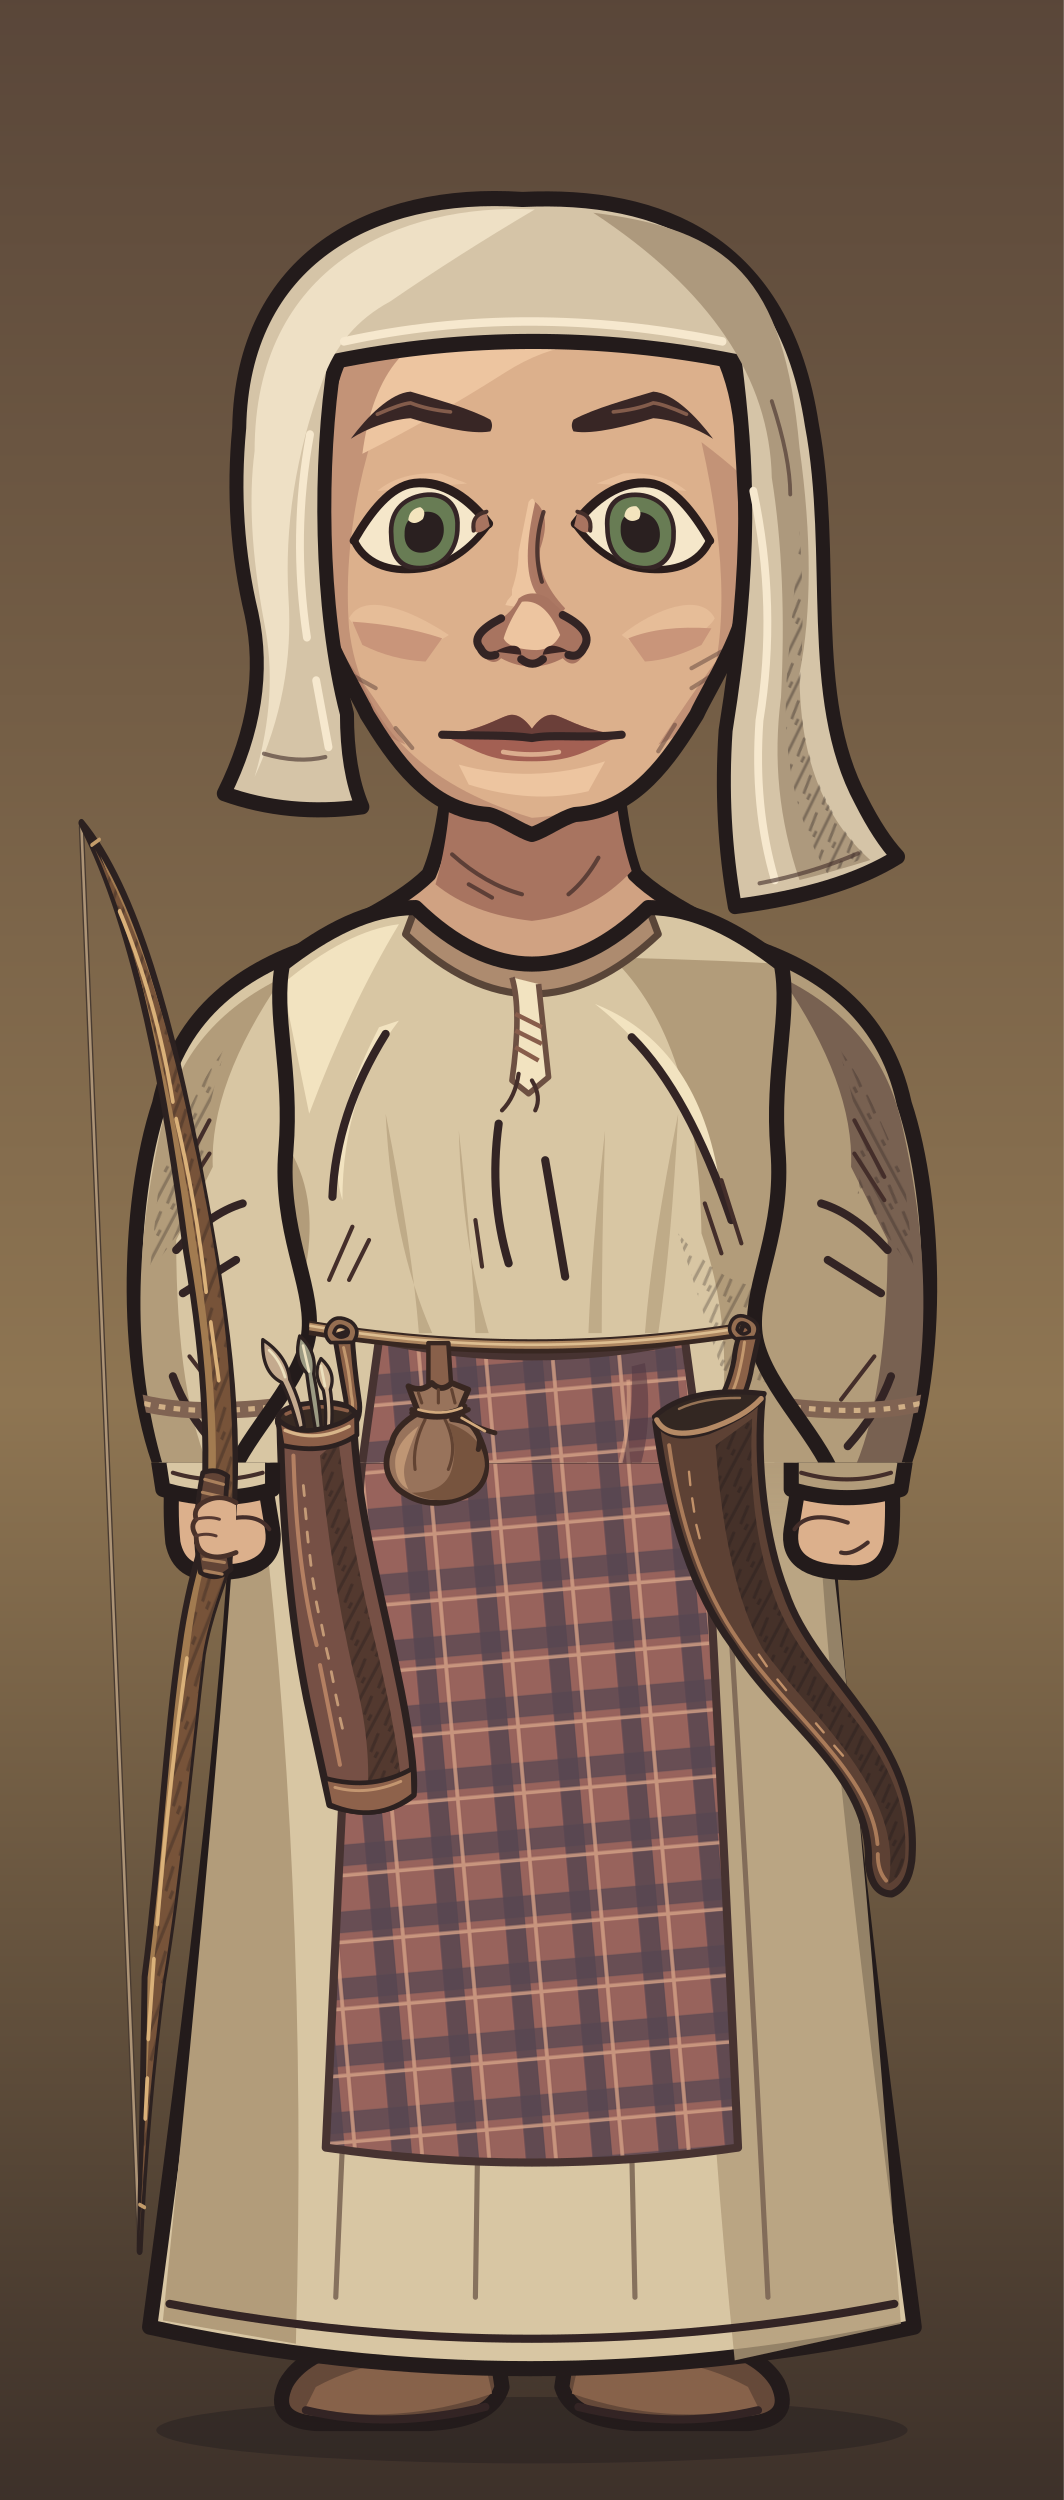
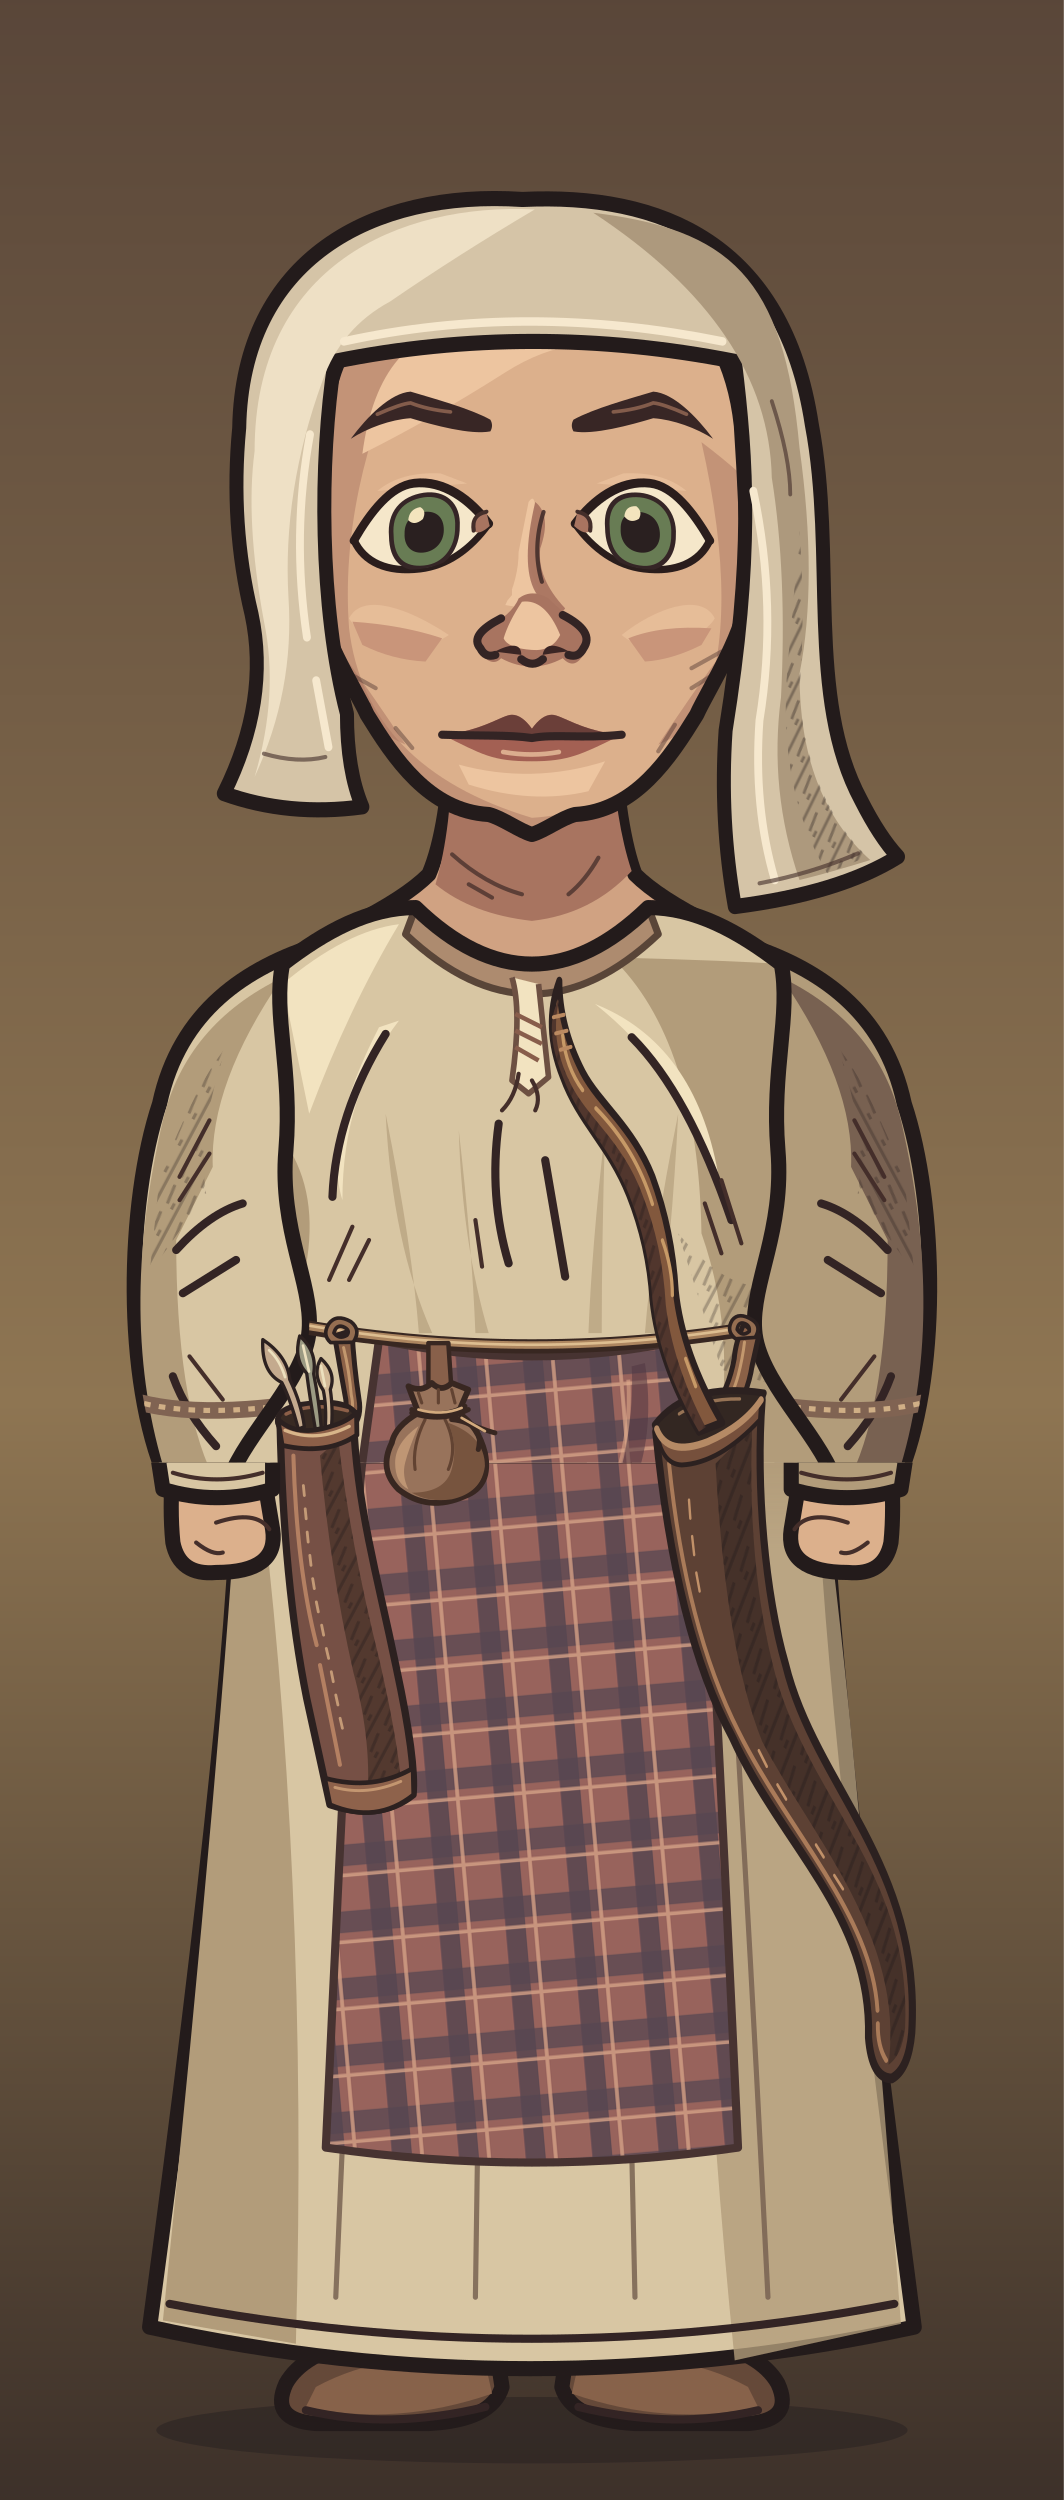
<svg xmlns="http://www.w3.org/2000/svg" xmlns:xlink="http://www.w3.org/1999/xlink" aria-labelledby="title" width="320" height="752" viewBox="0 0 320 752" role="img" data-belt="none">
  <defs>
    <style>
      .edge {stroke:#231b1b;stroke-width:4.55;stroke-linecap:round;stroke-linejoin:round}
      .seam {fill:none;stroke:#332424;stroke-width:2.45;stroke-linecap:round;stroke-linejoin:round}
      .etch {fill:none;stroke:#442e2a;stroke-width:1.25;stroke-linecap:round}
      .hair-line {fill:none;stroke:#967661;stroke-width:1.45;stroke-linecap:round}
      .white {fill:#f5e7ca;stroke:#2a1d1c;stroke-width:2.65;stroke-linejoin:round}
      .label {fill:#efdfc1;font:600 20px Georgia,serif}
      .muted {fill:#b8aa96;font:13px 'Segoe UI',sans-serif}
      .section {fill:#dcbb8e;font:600 14px 'Segoe UI',sans-serif}
    </style>
    <linearGradient id="umber" x2="0" y2="1" gradientUnits="objectBoundingBox">
      <stop stop-color="#594639" />
      <stop offset=".56" stop-color="#8e7552" />
      <stop offset="1" stop-color="#3c3029" />
    </linearGradient>
    <linearGradient id="ash" x2="0" y2="1" gradientUnits="objectBoundingBox">
      <stop stop-color="#3b423d" />
      <stop offset=".56" stop-color="#7a7d67" />
      <stop offset="1" stop-color="#242b28" />
    </linearGradient>
    <linearGradient id="rose" x2="0" y2="1" gradientUnits="objectBoundingBox">
      <stop stop-color="#51404a" />
      <stop offset=".56" stop-color="#8a6972" />
      <stop offset="1" stop-color="#372c33" />
    </linearGradient>
    <pattern id="paper-grain" width="63" height="57" patternUnits="userSpaceOnUse">
      <path d="M1 16l2-1m21-4 5-2m16 7 6-1M12 32l3-1m16 11 4-1m20-14 4 1M4 51l5-1m41 0 9-2" fill="none" stroke="#231a1b" stroke-width=".85" opacity=".19" />
      <path d="M4 5l9-1m29 2 2-1M1 40l4-1m12 9 1-1m21-23 4-1m9 12 5-2" fill="none" stroke="#f0dbb5" stroke-width=".85" opacity=".23" />
      <path d="M16 19h.6m13-3h.7m28 6h.7m-39 15h.6m23 4h.6m-12 11h.7m29-39h.7" fill="none" stroke="#21191a" stroke-width="1.2" opacity=".28" stroke-linecap="round" />
    </pattern>
    <pattern id="ink-lines" width="7" height="9" patternUnits="userSpaceOnUse" patternTransform="rotate(28)">
      <path d="M1 -2V10m2.8-8 .6 6m1.9-1v5" stroke="#271d1d" stroke-width=".95" fill="none" opacity=".65" />
    </pattern>
    <radialGradient id="vignette" cx=".5" cy=".39" r=".72">
      <stop offset=".47" stop-color="#20191c" stop-opacity="0" />
      <stop offset="1" stop-color="#20191c" stop-opacity=".48" />
    </radialGradient>
    <g id="firs" fill="currentColor">
      <path d="M10 439Q15 379 12 300L9 220 15 146 15 54 19 80 21 147 28 230 25 326 29 439Z" />
      <path d="M17 169Q27 174 45 174L57 169 49 179 27 187 17 185                M18 194Q29 196 52 192L63 183 56 194 26 205 16 207                M15 225Q46 230 67 218L77 206 71 223 42 238 18 241                M17 252Q48 255 78 245L91 230 84 249 52 266 20 269                M14 282Q40 281 71 278L88 261 84 281 57 291 19 298                M19 312Q43 316 69 310L88 299 84 310 58 322 22 325" />
      <path d="M6 312 0 315V284L11 285M0 266 13 270V250L0 249M0 220 15 221 15 206 0 202                M0 180 16 181V167L0 165M0 141 15 150V138L0 133M0 112 17 127V118L0 104" />
      <path d="M64 440Q55 380 58 324L59 258 63 217 68 222 65 266 68 328 76 440Z                M63 291Q78 294 89 282L100 267 96 283 81 301 62 307                M63 323Q80 323 106 304L98 321 68 339                M63 316Q44 306 37 293L41 307 64 329Z" />
    </g>
    <g id="brambles" fill="none" stroke="currentColor" stroke-linecap="round" stroke-linejoin="round">
      <path stroke-width="3.8" d="M9 440Q13 401 21 380T26 333m-8 57Q39 375 43 352m-28 46Q6 377 0 376M41 440Q41 402 63 385m-20 44q26-6 39-30" />
      <path stroke-width="2" d="M23 364l14-13m-12 4-7-15m20 29 17-4m-15-1 1-11m13 49 2-17m2 14 18-5m-34 32q-12-10-17-10" />
    </g>
    <g id="night-scratches" fill="none" stroke="currentColor" stroke-width="1.2" stroke-linecap="round">
      <path d="M16 113q32-11 54-8m-30 9 16-3m184-40q19-4 44 1m-11 7 19 4                M24 335q33-3 68-16m-44 16 26-4m164-9q31 5 60-3m-39 8 38-3                M27 391q22-6 52-5m168 14q28-8 57-8m-40 11 24-4                M55 178l18-6m177 36 17 3m-12-4 17-1" />
    </g>
    <g id="shirt-setting">
      <rect width="320" height="440" fill="url(#umber)" />
      <path d="M50 217q24 8 64 1l-15 7-56 6m176-90q39-13 70-5l-26 4 28 2-64 6" fill="#856c54" opacity=".5" />
      <use xlink:href="#firs" style="color:#342827" opacity=".52" transform="translate(-26 8)" />
      <use xlink:href="#firs" style="color:#413128" opacity=".58" transform="translate(340 101) scale(-1 .81)" />
      <use xlink:href="#night-scratches" style="color:#dfbb87" opacity=".28" />
      <use xlink:href="#brambles" style="color:#291f22" opacity=".71" />
      <rect width="320" height="440" fill="url(#vignette)" />
      <rect width="320" height="440" fill="url(#paper-grain)" />
    </g>
    <g id="armor-setting">
      <rect width="320" height="440" fill="url(#ash)" />
      <path d="M42 173q49-4 68 3l-43 6 25 3-49 4m151 35q47 10 104-6l-26 14-62 8Z" fill="#707764" opacity=".48" />
      <use xlink:href="#firs" style="color:#27312c" opacity=".64" transform="translate(-36 30)" />
      <use xlink:href="#firs" style="color:#303833" opacity=".75" transform="translate(324 45) scale(-.86 1.03)" />
      <use xlink:href="#brambles" style="color:#252a27" opacity=".62" transform="translate(319 10) scale(-1 1)" />
      <use xlink:href="#night-scratches" style="color:#d8d8a9" opacity=".28" transform="translate(-2 21)" />
      <rect width="320" height="440" fill="url(#vignette)" />
      <rect width="320" height="440" fill="url(#paper-grain)" />
    </g>
    <g id="woman-setting">
      <rect width="320" height="440" fill="url(#rose)" />
      <path d="M44 235q40-4 76-1l-20 6-36 2 19 3-44 5m183-50q35 3 60-3l-24 9-31 2" fill="#775d65" opacity=".6" />
      <use xlink:href="#firs" style="color:#3b2b34" opacity=".58" transform="translate(-20 84) scale(.86 .91)" />
      <use xlink:href="#firs" style="color:#3d2e39" opacity=".68" transform="translate(327 54) scale(-.85 .98)" />
      <path d="M300 440q-2-82-6-173l-9-103 7-35 12 42 9 98 7 171Z                M294 195q-10-18-25-24l-15-1 13-4 11 2 18 15                M285 162q-13-22-34-27l-7 4 7-11 17 4 20 17                M303 242q-18-23-36-27l-13 3 15-9 11 2 21 15" fill="#3a2b33" opacity=".64" />
      <use xlink:href="#brambles" style="color:#2d2229" opacity=".8" transform="translate(12 6)" />
      <use xlink:href="#night-scratches" style="color:#e1b8a8" opacity=".28" transform="translate(0 7)" />
      <rect width="320" height="440" fill="url(#vignette)" />
      <rect width="320" height="440" fill="url(#paper-grain)" />
    </g>
    <pattern id="mail-rings" width="14" height="13" patternUnits="userSpaceOnUse" patternTransform="rotate(-7)">
      <path d="M-1 2q3-3 6 0 1 3-2 5Q0 8-1 5M6 2q3-3 6 0 1 3-2 5Q7 8 6 5M3 8q3-3 6 0 1 3-2 5-3 1-4-2M10 8q3-3 6 0" fill="none" stroke="#2d2c28" stroke-width="1.6" stroke-linecap="round" />
      <path d="M-.5 4q1.5-2 3-1m5 1q1.4-2 3-1M4 10q1.5-2 3-1m4 1q1.4-2 3-1" fill="none" stroke="#9a9b87" stroke-width="1.12" opacity=".78" stroke-linecap="round" />
    </pattern>
    <pattern id="armor-plates" width="47" height="24" patternUnits="userSpaceOnUse" patternTransform="translate(4 4) rotate(2)">
      <path d="M1 0l21 .7 1 18-3 3-17-1-1-4Zm24 1 19-1 2 15-3 7-19-2Z" fill="#85867a" stroke="#352e2a" stroke-width="1.75" stroke-linejoin="round" />
      <path d="M2 2l18 .2-.2 4L5 7 4 17Zm24 0 16-1 1 4-14 2-3 10Z" fill="#a9a58d" />
      <path d="M19 4l4 14-3 3-16-1 13-4Zm22 2 4 10-2 5-17-1 13-4Z" fill="#62655f" />
      <path d="M7 7l1-.5m6 12 3-2m16-7 5-1m-7 5 4-2" fill="none" stroke="#d0c0a0" stroke-width=".9" opacity=".76" />
      <path d="M6 12q2-2 2.7 1-1 2.2-2.7.5Zm12 1q1.8-2 2.4.6-1 2.6-2.5.8Zm11 1q1-2.2 2.8-1-.2 2.9-2.8 2.1Zm12-2q2.2-1.4 2.3.8-1 2.3-2.3.5Z" fill="#3c342d" />
    </pattern>
    <clipPath id="portrait-frame">
      <rect width="320" height="440" />
    </clipPath>
    <clipPath id="wardrobe-torso-mask">
      <path d="M125 273 C111 273 98 280 85 290 C82 305 88 322 86 346 C84 370 94 386 93 400 C92 415 74 431 69 445 H251 C246 431 228 415 227 400 C226 386 236 370 234 346 C232 322 238 305 235 290 C222 280 209 273 195 273 Q160 307 125 273Z" />
    </clipPath>
    <clipPath id="wardrobe-sleeve-mask">
      <path d="M96 284 C74 291 54 304 48 332 C38 362 37 415 50 445 H80 Q114 406 114 336Z" />
    </clipPath>
    <clipPath id="face-shape-clip">
      <path d="M 160 73 C 191 73 219 90 223 128 C 224 143 225 164 225 177 C 225 189 213.19 207 209.55 215 C 201.55 228 191 244 173 245 C 169 246 163.6 250 160 251 C 156.4 250 151 246 147 245 C 129 244 118.45 228 110.45 215 C 106.81 207 95 189 95 177 C 95 164 96 143 97 128 C 101 90 129 73 160 73 Z" />
    </clipPath>
    <clipPath id="face-features-eye-left">
      <path d="M-21 0 C-16 -8 -10 -15 -3 -15 C6 -15 14 -8 19.5 0 C14 7 7 11 -1 11 C-11 11 -18 7 -21 0Z" />
    </clipPath>
    <clipPath id="face-features-eye-right">
      <path d="M-21 0 C-16 -8 -10 -15 -3 -15 C6 -15 14 -8 19.5 0 C14 7 7 11 -1 11 C-11 11 -18 7 -21 0Z" />
    </clipPath>
    <clipPath id="face-features-nose-bridge">
      <path d="M154 144H167V179L172 185V187H149V185L154 179Z" />
    </clipPath>
    <clipPath id="full-costume-hands-clip">
      <rect x="0" y="440" width="320" height="312" />
    </clipPath>
    <clipPath id="full-costume-join-outline">
      <path d="M72 435 Q72 500 45 700 Q159 725 275 700 Q248 495 248 435Z M102 436H218V469H102Z" clip-rule="evenodd" />
    </clipPath>
    <linearGradient id="full-costume-join-fade" x1="0" y1="0" x2="0" y2="1">
      <stop offset="0" stop-color="#fff" />
      <stop offset="1" stop-color="#000" />
    </linearGradient>
    <mask id="full-costume-join-mask" maskUnits="userSpaceOnUse" x="0" y="440" width="320" height="26">
      <rect x="0" y="440" width="320" height="26" fill="url(#full-costume-join-fade)" />
    </mask>
  </defs>
  <g data-part="full-costume">
    <rect width="320" height="752" fill="url(#umber)" />
    <ellipse cx="160" cy="731" rx="113" ry="10" fill="#261f20" opacity=".5" />
    <g>
      <g transform="translate(9 0)">
        <path d="M99 689Q119 683 138 691L142 718Q139 728 120 729H86Q72 728 77 717Q82 708 99 704Z" fill="#654939" class="edge" />
        <path d="M86 718Q108 706 137 711L139 720Q110 730 83 724Z" fill="#87624a" />
        <path d="M101 711L103 700Q115 704 136 707" class="etch" />
        <path d="M83 725Q108 731 137 724" class="seam" />
      </g>
    </g>
    <g transform="translate(320 0) scale(-1 1)">
      <g transform="translate(9 0)">
        <path d="M99 689Q119 683 138 691L142 718Q139 728 120 729H86Q72 728 77 717Q82 708 99 704Z" fill="#654939" class="edge" />
        <path d="M86 718Q108 706 137 711L139 720Q110 730 83 724Z" fill="#87624a" />
        <path d="M101 711L103 700Q115 704 136 707" class="etch" />
        <path d="M83 725Q108 731 137 724" class="seam" />
      </g>
    </g>
    <path d="M72 435 Q72 500 45 700 Q159 725 275 700 Q248 495 248 435Z" fill="#d8c6a3" class="edge" />
    <path d="M77 437 Q93 562 89 705 L49 698 Q67 522 72 437Z" fill="#b29c7a" />
    <path d="M208 439Q208 582 221 710 L271 699 Q256 499 246 437Z" fill="#b29c7a" opacity=".79" />
    <path d="M113 447 Q107 550 101 691" fill="none" stroke="#786151" stroke-width="1.55" stroke-linecap="round" opacity=".85" />
    <path d="M147 447 Q145 550 143 691" fill="none" stroke="#786151" stroke-width="1.55" stroke-linecap="round" opacity=".85" />
    <path d="M185 447 Q188 550 191 691" fill="none" stroke="#786151" stroke-width="1.55" stroke-linecap="round" opacity=".85" />
    <path d="M217 447 Q224 550 231 691" fill="none" stroke="#786151" stroke-width="1.55" stroke-linecap="round" opacity=".85" />
    <path d="M51 693Q160 714 269 693" class="seam" />
    <g clip-path="url(#full-costume-join-outline)" mask="url(#full-costume-join-mask)">
      <use transform="matrix(1 0 0 -4 0 2200)" xlink:href="#full-costume-upper" />
    </g>
    <path d="M109.091 439H210.909 Q213 452 222 646 Q160 655 98 646 Q107 452 109.091 439Z" fill="url(#wardrobe-nw-checked-waist-panel-weave)" stroke="#473331" stroke-width="2.45" stroke-linejoin="round" />
  </g>
  <g clip-path="url(#portrait-frame)" id="full-costume-upper">
    <g data-part="neck">
      <g id="face-shape-neck">
        <path d="M 136 219 Q 135 249 129 263 Q 122 270 106 278 L 123 301 197 301 214 278 Q 198 270 191 263 Q 186 250 184 219 Z" fill="#d0a282" class="edge" />
        <path d="M 136 224 184 224 Q 185 247 190 262 Q 178 275 160 277 Q 142 275 131 266 Q 136 249 136 224 Z" fill="#a87460" />
        <path d="M 136 257 q 10 9 21 12 m -16 -3 7 4 m 32 -12 q -4 7 -9 11" class="etch" opacity=".75" />
      </g>
    </g>
    <g id="wardrobe-outfit-nw_nov_womens_rubakha" data-outfit="nw_nov_womens_rubakha">
      <path d="M96 284 C74 291 54 304 48 332 C38 362 37 415 50 445 H80 Q114 406 114 336Z" fill="#d8c6a3" class="edge" />
      <g data-part="sleeve-left" clip-path="url(#wardrobe-sleeve-mask)">
        <path d="M49 337 Q56 308 85 294 Q63 326 64 351 L53 373 Q53 421 64 444 H50 Q35 397 49 337Z" fill="#b29c7a" />
        <path d="M48 354 Q59 326 68 315 Q59 342 62 359 L45 383Z" fill="url(#ink-lines)" opacity=".44" />
        <path d="M53 376 q10 -11 20 -14 m-18 27 16 -10 M52 414 q4 11 13 21" class="seam" />
        <path d="M54 354 l9 -17 m-9 24 9 -14 m-6 61 10 13" class="etch" />
        <path d="M39 421 Q61 428 103 420" fill="none" stroke="#806352" stroke-width="5" />
        <path d="M39 421 Q61 428 103 420" fill="none" stroke="#d0af86" stroke-width="1.55" stroke-dasharray="2 2.5" />
      </g>
      <g transform="translate(320 0) scale(-1 1)">
        <path d="M96 284 C74 291 54 304 48 332 C38 362 37 415 50 445 H80 Q114 406 114 336Z" fill="#b29c7a" class="edge" />
        <g data-part="sleeve-right" clip-path="url(#wardrobe-sleeve-mask)">
          <path d="M49 337 Q56 308 85 294 Q63 326 64 351 L53 373 Q53 421 64 444 H50 Q35 397 49 337Z" fill="#786151" />
          <path d="M48 354 Q59 326 68 315 Q59 342 62 359 L45 383Z" fill="url(#ink-lines)" opacity=".44" />
          <path d="M53 376 q10 -11 20 -14 m-18 27 16 -10 M52 414 q4 11 13 21" class="seam" />
          <path d="M54 354 l9 -17 m-9 24 9 -14 m-6 61 10 13" class="etch" />
          <path d="M39 421 Q61 428 103 420" fill="none" stroke="#806352" stroke-width="5" />
          <path d="M39 421 Q61 428 103 420" fill="none" stroke="#d0af86" stroke-width="1.55" stroke-dasharray="2 2.5" />
        </g>
      </g>
      <path d="M125 273 C111 273 98 280 85 290 C82 305 88 322 86 346 C84 370 94 386 93 400 C92 415 74 431 69 445 H251 C246 431 228 415 227 400 C226 386 236 370 234 346 C232 322 238 305 235 290 C222 280 209 273 195 273 Q160 307 125 273Z" fill="#d8c6a3" />
      <g data-part="torso" clip-path="url(#wardrobe-torso-mask)">
        <path d="M85 296 Q104 280 120 278 Q105 303 93 335Z" fill="#f2e3c0" />
        <path d="M184 288 Q222 289 235 290 L252 444 H214 Q223 405 211 371 Q210 313 184 288Z" fill="#b29c7a" />
        <path d="M86 344 Q96 359 92 381 L77 402 L69 359Z" fill="#b29c7a" />
        <path d="M204 371 Q220 390 232 386 L231 416 L217 412Z" fill="url(#ink-lines)" opacity=".42" />
        <path d="M120 307 Q103 329 103 361 Q97 342 114 309Z M179 302 Q209 314 216 353 Q203 321 179 302Z" fill="#f2e3c0" />
        <path d="M133 409 Q124 426 123 444 H113 Q119 423 133 409Z M174 412 Q184 426 192 445 H177Z" fill="#f2e3c0" />
        <path d="M116 311 Q101 335 100 360 M190 312 Q207 329 220 367 M150 338 q-3 22 3 42 m11 -31 6 35 M129 421 l-7 24 m60 -28 8 27" class="seam" />
        <path d="M106 369 l-7 16 m12 -12 -6 12 M217 355 l6 19 m-11 -12 5 15 M143 367 l2 14 m65 44 4 13" class="etch" />
        <path d="M125 273 Q160 307 195 273 l3 8 Q160 317 122 281Z" fill="#ad8b6f" stroke="#594538" stroke-width="2.15" stroke-linejoin="round" />
        <path d="M154 294Q157 304 154 325l5 4 6-5-3-28" fill="#f2e3c0" stroke="#6d5042" stroke-width="1.7" stroke-linejoin="round" />
        <path d="M155 305l8 4m-8 1 8 4m-8 1 7 4" fill="none" stroke="#885d4b" stroke-width="1.35" />
        <path d="M156 323Q155 330 151 334 M160 325Q163 330 161 334" class="etch" />
        <path d="M116 335 Q124 375 126 401 L130 401 Q118 374 116 335Z" fill="#b29c7a" opacity="0.66" />
        <path d="M138 340 Q142 375 143 401 L147 401 Q139 374 138 340Z" fill="#b29c7a" opacity="0.66" />
        <path d="M182 340 Q178 375 177 401 L181 401 Q181 374 182 340Z" fill="#b29c7a" opacity="0.66" />
        <path d="M204 335 Q196 375 194 401 L198 401 Q202 374 204 335Z" fill="#b29c7a" opacity="0.66" />
        <g data-part="checked-waist-panel">
          <defs>
            <pattern id="wardrobe-nw-checked-waist-panel-weave" width="20" height="20" patternUnits="userSpaceOnUse" patternTransform="rotate(-5)">
              <rect width="20" height="20" fill="#98635c" />
              <path d="M4 0V20" fill="none" stroke="#564550" stroke-width="6" opacity="0.84" />
              <path d="M0 5H20" fill="none" stroke="#564550" stroke-width="6.5" opacity="0.72" />
              <path d="M10 0V20 M0 11H20" fill="none" stroke="#d5a186" stroke-width="1.1" opacity="0.78" />
            </pattern>
          </defs>
          <path d="M114 403 Q160 413 206 403 L212 447 H108Z" fill="url(#wardrobe-nw-checked-waist-panel-weave)" stroke="#473331" stroke-width="2.45" stroke-linejoin="round" />
          <path d="M190 411Q191 429 185 446h6Q197 430 194 410Z" fill="#4f3540" opacity="0.54" />
          <path d="M189 415Q190 430 185 446" fill="none" stroke="#e0ab8c" stroke-width="1.2" opacity="0.53" />
        </g>
      </g>
      <path d="M125 273 C111 273 98 280 85 290 C82 305 88 322 86 346 C84 370 94 386 93 400 C92 415 74 431 69 445 H251 C246 431 228 415 227 400 C226 386 236 370 234 346 C232 322 238 305 235 290 C222 280 209 273 195 273 Q160 307 125 273Z" fill="none" class="edge" />
    </g>
    <g id="face-shape">
      <path d="M 160 73 C 191 73 219 90 223 128 C 224 143 225 164 225 177 C 225 189 213.19 207 209.55 215 C 201.55 228 191 244 173 245 C 169 246 163.6 250 160 251 C 156.4 250 151 246 147 245 C 129 244 118.45 228 110.45 215 C 106.81 207 95 189 95 177 C 95 164 96 143 97 128 C 101 90 129 73 160 73 Z" fill="#dcb08c" />
      <g clip-path="url(#face-shape-clip)">
        <path d="M 70 141 Q 104 91 123 103 Q 102 148 105 189 Q 110 231 160 246 Q 192 244 211 214 Q 223 186 211 133 Q 235 151 250 174 L 250 265 70 265 Z" fill="#c39377" />
        <path d="M 109 136.5 Q 114 99 142 98 Q 173 89 195 107 Q 174 98 152 112 Q 130 126 109 136.5 Z" fill="#edc5a0" />
        <g transform="translate(160 0) scale(-1 1)">
          <path d="M 25 191 C 37 183 51 178 55 186 C 51 193 34 197.667 25 191 Z" fill="#edc5a0" opacity=".605" />
          <path d="M 27 192 Q 39 188 54 187 L 51 194 Q 42 198.5 32 199 Z" fill="#c9957a" />
          <path d="M 56 198 Q 48 209 38 224 Q 52 218 62 202 Z" fill="#a87460" opacity=".51" />
        </g>
        <g transform="translate(160 0) scale(1 1)">
          <path d="M 27 191 C 37 183 51 178 55 186 C 51 193 34 197.667 27 191 Z" fill="#edc5a0" opacity=".605" />
          <path d="M 29 192 Q 39 188 54 189 L 51 194 Q 42 198.5 34 199 Z" fill="#c9957a" />
          <path d="M 56 198 Q 48 209 38 224 Q 52 218 62 202 Z" fill="#a87460" opacity=".51" />
        </g>
        <path d="M 92 183 Q 99 211 120 232 L 132 247 119 248 Q 98 234 85 212 Z M 229 184 Q 224 217 203 241 L 193 250 209 247 Q 230 233 240 211 Z" fill="url(#ink-lines)" opacity=".42" />
        <path d="M 138 230 Q 160 236 182 229 L 177 238 Q 160 242 141 236 Z" fill="#edc5a0" />
        <path d="M 104 202 l 9 5 m -8 1 6 4 m 97 -11 9 -5 m -9 11 8 -5 m -97 17 5 6 m 74 1 5 -8" class="etch" opacity=".42" />
      </g>
      <path d="M 160 73 C 191 73 219 90 223 128 C 224 143 225 164 225 177 C 225 189 213.19 207 209.55 215 C 201.55 228 191 244 173 245 C 169 246 163.6 250 160 251 C 156.4 250 151 246 147 245 C 129 244 118.45 228 110.45 215 C 106.81 207 95 189 95 177 C 95 164 96 143 97 128 C 101 90 129 73 160 73 Z" fill="none" class="edge" />
    </g>
    <g clip-path="url(#face-shape-clip)">
      <g data-part="eyes">
        <g transform="matrix(1 -0.12 0 1 127.5 160)">
          <path d="M-14 -14 Q-7 -19 5 -17 L13 -13" fill="#edc5a0" opacity=".65" />
          <path d="M-21 0 C-16 -8 -10 -15 -3 -15 C6 -15 14 -8 19.5 0 C14 7 7 11 -1 11 C-11 11 -18 7 -21 0Z" class="white" style="stroke-width:2.15" />
          <g clip-path="url(#face-features-eye-left)">
            <g transform="translate(0 0) scale(1 1)">
              <path d="M-9.8 0 C-10.4 -7 -6.6 -10.9 0 -11.1 C6.1 -11.2 10.5 -7 10.1 -.3 C10.2 5.9 6.4 11 0 10.8 C-6.1 10.7 -9.7 7.2 -9.8 0Z" fill="#687c54" stroke="#352526" stroke-width="1.4" />
              <path d="M-5.8 -.2C-5.9-3.8-3.5-6 .1-6 3.8-6 6-3.6 6 .1 6 3.9 3.3 6.3-.2 6.2-3.9 6.1-6 3.3-5.8-.2Z" fill="#2a2020" />
              <path d="M-4.7-4.1Q-4.4-7.4-1.1-7.6 .9-6.3-.3-3.9-2.9-2-4.7-4.1Z" fill="#f3e4bd" />
            </g>
          </g>
          <path d="M-21 0 C-16 -8 -10 -15 -3 -15 C6 -15 14 -8 19.5 0" fill="none" stroke="#2a1d1c" stroke-width="2.65" stroke-linecap="round" />
          <path d="M18.8 -3.8 Q14.2 -3.4 15 1.4 Q16.5 3.2 19.8 .6Z" fill="#a87460" />
          <path d="M18.8 -3.8 Q14.2 -3.4 15 1.4" class="etch" />
        </g>
        <g transform="matrix(-1 -0.12 0 1 192.5 160)">
          <path d="M-14 -14 Q-7 -19 5 -17 L13 -13" fill="#edc5a0" opacity=".65" />
          <path d="M-21 0 C-16 -8 -10 -15 -3 -15 C6 -15 14 -8 19.5 0 C14 7 7 11 -1 11 C-11 11 -18 7 -21 0Z" class="white" style="stroke-width:2.15" />
          <g clip-path="url(#face-features-eye-right)">
            <g transform="translate(0 0) scale(-1 1)">
              <path d="M-9.8 0 C-10.4 -7 -6.6 -10.9 0 -11.1 C6.1 -11.2 10.5 -7 10.1 -.3 C10.2 5.9 6.4 11 0 10.8 C-6.1 10.7 -9.7 7.2 -9.8 0Z" fill="#687c54" stroke="#352526" stroke-width="1.4" />
              <path d="M-5.8 -.2C-5.9-3.8-3.5-6 .1-6 3.8-6 6-3.6 6 .1 6 3.9 3.3 6.3-.2 6.2-3.9 6.1-6 3.3-5.8-.2Z" fill="#2a2020" />
              <path d="M-4.7-4.1Q-4.4-7.4-1.1-7.6 .9-6.3-.3-3.9-2.9-2-4.7-4.1Z" fill="#f3e4bd" />
            </g>
          </g>
          <path d="M-21 0 C-16 -8 -10 -15 -3 -15 C6 -15 14 -8 19.5 0" fill="none" stroke="#2a1d1c" stroke-width="2.65" stroke-linecap="round" />
          <path d="M18.8 -3.8 Q14.2 -3.4 15 1.4 Q16.5 3.2 19.8 .6Z" fill="#a87460" />
          <path d="M18.8 -3.8 Q14.2 -3.4 15 1.4" class="etch" />
        </g>
      </g>
      <g data-part="brows">
        <g transform="matrix(1 0 0 1 127.5 129)">
          <path d="M-22 3 C-17 -3.76 -10 -10.8 -4 -11.2 C3 -9.1 14 -6.1 20 -2.76 Q21 -1 20 0.76 C14 1.9 3 -1.1 -4 -3.2 C-10 -2.8 -17 -0.24 -22 3Z" fill="#382625" />
          <path d="M-14 -4.4 Q-7 -7.5 -4 -7.8 Q1 -5.8 8 -5.1" fill="none" stroke="#835c4b" stroke-width="1.1" stroke-linecap="round" />
        </g>
        <g transform="matrix(-1 0 0 1 192.5 129)">
          <path d="M-22 3 C-17 -3.76 -10 -10.8 -4 -11.2 C3 -9.1 14 -6.1 20 -2.76 Q21 -1 20 0.76 C14 1.9 3 -1.1 -4 -3.2 C-10 -2.8 -17 -0.24 -22 3Z" fill="#382625" />
          <path d="M-14 -4.4 Q-7 -7.5 -4 -7.8 Q1 -5.8 8 -5.1" fill="none" stroke="#835c4b" stroke-width="1.1" stroke-linecap="round" />
        </g>
      </g>
      <g data-part="nose">
        <g clip-path="url(#face-features-nose-bridge)">
          <path d="M159 151 Q161 148 161 154 Q157 169 162 177 L158 183 152 182 Q156 174 156 166Z" fill="#edc5a0" />
          <path d="M161 151 Q166 155 162.5 165 Q161.5 174 170 183 L167 187 161 178 Q156.5 170 161 151Z" fill="#a87460" opacity=".93" />
          <path d="M163.5 154 Q160 165 163 175" class="etch" opacity=".9" />
        </g>
        <path d="M156 180 Q160 177 165 180 C167 182 169.28 184 174 188 Q178 192 176 196 Q173 202 169.28 198 Q160 203 150.72 198 Q148 201 144 196 Q142 192 146 189 Q154 185 156 180Z" fill="#a87460" />
        <path d="M157 181 Q164 180 168.5 191 Q165.95 196 160 195.5 Q152.775 195 151.5 192 Q153 187 157 181Z" fill="#edc5a0" />
        <path d="M150.72 186 Q141 191 144.5 195 Q146 198 149 197 M169.28 185 Q179 190 175.5 195 Q174 198 171 197" class="seam" />
        <path d="M148.8 196 q8 -4 8 1 q-8 -1 -8 -1Z M163.2 197 q1 -5 8 -1 q-2 0 -8 1Z" fill="#3b2524" />
        <path d="M156.8 198.3 Q160.25 201 163.3 198.3" class="seam" />
      </g>
      <g data-part="mouth">
        <path d="M133 221 C145.15 220 151 215 154 215 Q157 215 160 219.2 Q163 215 166 215 C169 215 174.85 220 187 221 C174.85 227 171 229 160 229 C148 229 145.15 227 133 221Z" fill="#a36053" />
        <path d="M133 221 C145.15 220 151 215 154 215 Q157 215 160 219.2 Q163 215 166 215 C169 215 174.85 220 187 221 C174.85 222.25 167 220.7 160 222 C153 221 145.15 221.4 133 221Z" fill="#56322f" opacity=".72" />
        <path d="M133 221 C145.15 221.4 153 221 160 222 C167 220.7 174.85 222.25 187 221" class="seam" />
        <path d="M151.36 226.2 Q160 227.7 168.1 226.2" fill="none" stroke="#edc5a0" stroke-width="1.4" stroke-linecap="round" opacity=".76" />
      </g>
    </g>
    <g id="headgear-nw_nov_plain_veil">
      <g transform="matrix(0.926 0 0 1 11.765 -4.3)">
        <path d="M65 133 C66 82.3 108 61.3 157 64.3 C202 62.3 242 77.3 251 132 C259 171 249 214 267 245 Q273 256 279 262 Q260 273 226 277 Q221 251 223 224 C232 172 230 143 226 113 Q160 101 96 113 C91 143 91 187 100 219 Q100 236 105 247 Q81 250 60 243 Q75 215 69 189 Q62 162 65 133 Z" fill="#d5c4a7" class="edge" />
        <path d="M70 140 C70 84.3 117 65.3 161 67.3 Q136 81 114 95 Q98 103 92 119 Q79 152 81 184 Q83 212 70 238 Q78 213 73 191 Q67 161 70 140 Z" fill="#eee0c5" />
        <path d="M180 68.3 C224 73.3 242 87.3 247 139 Q253 179 247 207 Q247 244 270 263 Q256 267 247 269 Q237 242 241 214 Q243 177 238 148 Q237 103 180 68.3 Z" fill="#ad997d" />
        <path d="M247 164 Q249 190 247 212 Q249 244 269 262 L256 267 Q240 242 243 206 Z" fill="url(#ink-lines)" opacity=".53" />
        <path d="M99 107 Q158 95 222 107 M88 135 Q82 165 87 196 M90 209 L94 229 M232 152 Q240 187 234 221 Q232 247 239 269" fill="none" stroke="#f6e8ce" stroke-width="2.55" stroke-linecap="round" stroke-linejoin="round" />
        <path d="M73 231 Q84 234 93 232 M234 270 Q251 267 266 261 M238 125 Q244 142 244 153" class="etch" opacity=".62" />
      </g>
    </g>
  </g>
  <g data-part="waist-accessories">
    <g data-part="pouch-cord" clip-path="url(#wardrobe-torso-mask)">
      <path d="M85 398Q160 412 235 398" fill="none" stroke="#382721" stroke-width="4.3" stroke-linecap="round" stroke-linejoin="round" />
      <path d="M85 397.6Q160 411.6 235 397.6" fill="none" stroke="#ad8660" stroke-width="2.25" stroke-linecap="round" stroke-linejoin="round" />
      <path d="M86 397.5Q160 411.5 234 397.5" fill="none" stroke="#ddbd90" stroke-width="0.8" stroke-linecap="round" stroke-linejoin="round" />
    </g>
    <g data-part="quiver" data-style="leather_covered" transform="translate(102.25 400.85)">
      <g data-part="quiver-hanger">
        <path d="M-1.6 1L3.6-.7Q4.2 10 5.7 19.8Q6.7 25.4 3.8 28.4L.3 27.2Q2.5 23.2 1.6 19.2Q-.1 10-1.6 1Z" fill="#8b6147" stroke="#2c2120" stroke-width="1.5" stroke-linecap="round" stroke-linejoin="round" />
        <path d="M1.1 4.5Q2.8 11.5 3.4 18.7Q4.3 22.7 3.1 24.8" fill="none" stroke="#c3986e" stroke-width="0.9" stroke-linecap="round" stroke-linejoin="round" />
        <path d="M-2.8 3Q-5.4.7-3.4-2.6Q-1.1-5.8 3.3-3.3Q6.5-.8 4 2.9ZM-1.8.1Q-.2 2.2 2.1.8Q3.3-.8.9-1.8Q-1.1-2.5-1.8.1Z" fill="#956e51" stroke="#2c2120" stroke-width="1.1" stroke-linecap="round" stroke-linejoin="round" fill-rule="evenodd" />
      </g>
      <g data-part="quiver-body">
        <path d="M-18 27Q-8 22 4 25C5 52 11 72 17 101Q23 129 22 139Q12 147-3 142L-10 110Q-17 75-18 27Z" fill="#765045" stroke="#2c2120" stroke-width="2.2" stroke-linecap="round" stroke-linejoin="round" />
        <path d="M-.5 32Q3 63 12 99Q19 130 18.5 141Q13 144 8 143Q10 124 4 102Q-3 71-6 37Z" fill="#53392f" />
        <path d="M-.5 32Q3 63 12 99Q19 130 18.5 141Q13 144 8 143Q10 124 4 102Q-3 71-6 37Z" fill="url(#ink-lines)" opacity="0.56" />
        <path d="M-14 37Q-13 71-7 94m1 6 6 30" fill="none" stroke="#b48062" stroke-width="1.22" stroke-linecap="round" stroke-linejoin="round" />
        <path d="M-11 46l.3 3m.25 4 .3 3m.3 4 .3 3m.5 4 .35 3m.5 4 .5 3m.6 4 .6 3m1 4 .6 3m.8 4 .7 3m.8 4 .6 3m.75 4 .65 3m.65 4 .7 3" fill="none" stroke="#c49a76" stroke-width="0.85" stroke-linecap="round" stroke-linejoin="round" />
        <path d="M-4.6 134Q10 138 22 131l.2 8Q11 148-3 142Z" fill="#8e624b" stroke="#2c2120" stroke-width="1.4" stroke-linecap="round" stroke-linejoin="round" />
        <path d="M-1.5 136.8q9.6 2.6 19.8-1.8" fill="none" stroke="#c39670" stroke-width="0.88" stroke-linecap="round" stroke-linejoin="round" />
        <path d="M-18.7 27.2Q-19.4 22.3-9 21.3Q2.3 20 5 24.7Q4 30-5.5 32Q-16.5 32.6-18.7 27.2Z" fill="#382a23" stroke="#2c2120" stroke-width="1.6" stroke-linecap="round" stroke-linejoin="round" />
        <path d="M-16.2 24.5Q-8.2 20.7 2.25 23.5" fill="none" stroke="#8c5f48" stroke-width="1.05" stroke-linecap="round" stroke-linejoin="round" />
        <path d="M-12.5 29Q-14.9 20-17.5 15Q-23.7 11.9-23.2 2.1Q-15.8 7.1-15.1 14.1Q-11.6 21.3-10.7 28.3Z" fill="#c4aa8e" stroke="#2c2120" stroke-width="1" stroke-linecap="round" stroke-linejoin="round" />
        <path d="M-7.4 29Q-9 20-10 12.2Q-14 8.1-12.1 1Q-6.8 5.7-7.9 12.4Q-6.2 21.1-5.6 28.7Z" fill="#9b9a83" stroke="#2c2120" stroke-width="1" stroke-linecap="round" stroke-linejoin="round" />
        <path d="M-4.4 29Q-4 22-5 17.4Q-8.4 12.4-5.7 7.8Q-1 12.1-2.9 17.1Q-2 23.1-2.6 29Z" fill="#d2b897" stroke="#2c2120" stroke-width="1" stroke-linecap="round" stroke-linejoin="round" />
        <path d="M-21.3 5.3Q-18.1 8.2-16.5 13.4m5.4-9.5 1.8 7.8m3.6-1.7 1.2 6.1" fill="none" stroke="#ece0be" stroke-width="0.8" stroke-linecap="round" stroke-linejoin="round" />
        <path d="M-18.7 26Q-13 31.7-2.2 28Q2.1 26.8 5 24L5.1 30.8Q-4 37-17.4 33.9Z" fill="#8c5f48" stroke="#2c2120" stroke-width="1.45" stroke-linecap="round" stroke-linejoin="round" />
        <path d="M-16.5 29.4Q-7.1 33.2 2.8 28.2" fill="none" stroke="#d8b58a" stroke-width="1" stroke-linecap="round" stroke-linejoin="round" />
      </g>
    </g>
    <g data-part="bow-case" data-style="plain_leather" transform="translate(225.25 399.702)">
      <g data-part="bow-case-hanger">
        <path d="M-1.5 -1.5L3 2Q1.9 7 1 11Q-.3 20-6 28L-11 25Q-6 18-4.4 9Q-4 4-1.5 -1.5Z" fill="#8b6147" stroke="#2c2120" stroke-width="1.5" stroke-linecap="round" stroke-linejoin="round" />
        <path d="M-1.3 4Q-1.9 9-3.2 14Q-4.8 20-7.8 23.9" fill="none" stroke="#c3986e" stroke-width="0.9" stroke-linecap="round" stroke-linejoin="round" />
        <path d="M-4 3Q-7 .7-5 -2.6Q-3 -5.2 1 -2.7Q4-.7 1.9 2.6ZM-3.5 .2Q-2 2.6.1 .8Q.4 -1-1.3 -1.6Q-3.1 -2.3-3.5 .2Z" fill="#956e51" stroke="#2c2120" stroke-width="1.1" stroke-linecap="round" stroke-linejoin="round" fill-rule="evenodd" />
      </g>
-       <g data-part="bow-case-body">
+       <g data-part="bow-case-body" transform="translate(0 20) scale(1 1.37) translate(0 -20)">
        <path d="M-28 28Q-18 17 4 21C2 40 5 64 11 79C20 106 52 123 49 160Q48 168 43 170Q37 170 36 161C37 134 10 119-5 95Q-22 72-28 28Z" fill="#5d4134" stroke="#2c2120" stroke-width="2.15" stroke-linecap="round" stroke-linejoin="round" />
        <path d="M1 27C-.2 50 3 69 9 84C21 111 49 126 47 159Q46 165 42 167C47 139 19 117 4 96Q-7 76-10 35Z" fill="#453129" />
        <path d="M1 27C-.2 50 3 69 9 84C21 111 49 126 47 159Q46 165 42 167C47 139 19 117 4 96Q-7 76-10 35Z" fill="url(#ink-lines)" opacity="0.59" />
        <path d="M-24 35Q-19 71-3 94C12 116 37 134 38.7 155m.1 3q-.1 5 2.5 8" fill="none" stroke="#aa7b59" stroke-width="1.16" stroke-linecap="round" stroke-linejoin="round" />
        <path d="M-18 43l.4 4m.55 4 .6 4m.65 4 1 4M3 98l2.4 3.5m3.2 4 2.6 3.2m9 10 2.3 2.7m3.2 4 2.6 3" fill="none" stroke="#c19169" stroke-width="0.72" stroke-linecap="round" stroke-linejoin="round" />
        <path d="M-28.4 26.5Q-18.5 17 4.6 19.5Q2.5 25-12.2 31Q-25.4 35-28.4 26.5Z" fill="#332722" stroke="#2c2120" stroke-width="1.55" stroke-linecap="round" stroke-linejoin="round" />
+         <path d="M-21 24.1Q-13.9 20.7-2.7 20.8" fill="none" stroke="#967355" stroke-width="0.75" stroke-linecap="round" stroke-linejoin="round" />
+         <g data-part="bow-case-bow" data-style="novgorod_composite">
+           <path d="M-57 -71Q-62 -61-56 -50C-51 -40-42 -35-36 -24Q-30 -13-29 -1Q-27 13-15 28L-8 26Q-20 11-22 -3Q-23 -16-29 -28C-35 -39-45 -44-50 -51Q-57 -61-57 -71Z" fill="#82583d" stroke="#2c2120" stroke-width="1.8" stroke-linecap="round" stroke-linejoin="round" />
+           <path d="M-57 -67Q-60 -58-54 -49C-49 -41-38 -36-32 -24Q-26 -13-25 0Q-23 13-13 27L-15 28Q-27 13-29 -1Q-30 -13-36 -24C-42 -35-51 -40-56 -50Q-62 -61-57 -67Z" fill="#51362d" />
+           <path d="M-57 -67Q-60 -58-54 -49C-49 -41-38 -36-32 -24Q-26 -13-25 0Q-23 13-13 27L-15 28Q-27 13-29 -1Q-30 -13-36 -24C-42 -35-51 -40-56 -50Q-62 -61-57 -67Z" fill="url(#ink-lines)" opacity="0.54" />
+           <path d="M-56 -59Q-55 -52-50 -47M-46 -43Q-34 -34-29 -22M-26 -14Q-23 -8-23 -2M-19 12l3 6" fill="none" stroke="#c79a67" stroke-width="0.97" stroke-linecap="round" stroke-linejoin="round" />
+           <path d="M-58.8 -63l3.2-.55m-2.5 4.1 3.4-.6m-2 4.2 3.2-.65" fill="none" stroke="#bb8a61" stroke-width="0.88" stroke-linecap="round" stroke-linejoin="round" />
+         </g>
+         <path d="M-27.7 27.4Q-24.5 33.6-12.4 30.2Q-1.5 26.7 3.7 21L3.3 25.4Q-8.8 34.9-20.2 35.3Q-26.5 35.1-27.7 27.4Z" fill="#76503c" stroke="#2c2120" stroke-width="1.08" stroke-linecap="round" stroke-linejoin="round" />
        <path d="M-27.7 27.4Q-24.5 33.6-12.4 30.2Q-1.5 26.7 3.7 21" fill="none" stroke="#b58a65" stroke-width="1.6" stroke-linecap="round" stroke-linejoin="round" />
-         <path d="M-21 24.1Q-13.9 20.7-2.7 20.8" fill="none" stroke="#967355" stroke-width="0.75" stroke-linecap="round" stroke-linejoin="round" />
      </g>
    </g>
    <g data-part="belt-pouch" data-style="drawstring" transform="translate(131.86 404)">
      <path d="M-3 0h6l1 15h-7Z" fill="#88604a" stroke="#382721" stroke-width="1.35" stroke-linecap="round" stroke-linejoin="round" />
      <path d="M-9 13Q-5 15-2 12q3 3 6 0l5 2-3 7q6 4 8 12q2 10-6 13-11 5-20-2-6-6-2-14 1-5 8-9Z" fill="#98735b" stroke="#382721" stroke-width="1.75" stroke-linecap="round" stroke-linejoin="round" />
      <path d="M3 24q11 4 11 13-1 8-10 10-7 1-12-2 10 0 12-7q2-7-1-14Z" fill="#77543e" />
      <path d="M-6 25q-7 5-7 11t4 8q-2-4-1-8t4-11Z" fill="#bf9674" />
      <path d="M-4 23q-4 8-3 15m9-15q4 8 1 15m-3-24v4m4-4 1 4m-11-3 1 3" fill="none" stroke="#624332" stroke-width="0.95" stroke-linecap="round" stroke-linejoin="round" />
      <path d="M-8 20q9 3 16-1m-16 2q9 3 17-1m-5 3q10 1 8 9m-8-10q9 4 13 5" fill="none" stroke="#382721" stroke-width="1.5" stroke-linecap="round" stroke-linejoin="round" />
      <path d="M-6 20q7 2 13-.5m0 3 7 4" fill="none" stroke="#d3ab7e" stroke-width="0.8" stroke-linecap="round" stroke-linejoin="round" />
    </g>
  </g>
  <g data-part="handheld-equipment">
    <g data-part="hands" clip-path="url(#full-costume-hands-clip)">
      <g>
        <path d="M52 441 Q51 454 52 464 Q54 474 65 473Q84 473 82 460 L79 442Z" fill="#dcb08c" class="edge" data-part="hand" />
        <path d="M65 458Q77 454 81 460 M59 464q5 4 8 3" class="etch" />
        <path d="M47 435H82L82 448Q65 453 49 448Z" fill="#d8c6a3" class="edge" />
        <path d="M52 443Q65 447 79 443" class="etch" />
      </g>
      <g transform="translate(320 0) scale(-1 1)">
        <path d="M52 441 Q51 454 52 464 Q54 474 65 473Q84 473 82 460 L79 442Z" fill="#dcb08c" class="edge" data-part="hand" />
        <path d="M65 458Q77 454 81 460 M59 464q5 4 8 3" class="etch" />
        <path d="M47 435H82L82 448Q65 453 49 448Z" fill="#b29c7a" class="edge" />
        <path d="M52 443Q65 447 79 443" class="etch" />
      </g>
    </g>
-     <g data-part="bow" data-style="northern_wood" data-grip-x="65" data-grip-y="459" transform="translate(65 459)">
-       <g transform="scale(1 1.33)">
-         <path d="M-40.5 -158L-23 164" fill="none" stroke="#493b31" stroke-width="1.6" stroke-linecap="round" stroke-linejoin="round" />
-         <path d="M-40.5 -158L-23 164" fill="none" stroke="#ad9476" stroke-width="0.78" stroke-linecap="round" stroke-linejoin="round" />
-         <path d="M-40.5 -159C-24 -144-13 -113-5 -81C5 -42 8 -19 4 8C2.2 13-2 20-4 29C-7.5 51-11 81-16 103Q-21 132-23 164Q-22 130-21.5 102C-17 76-15 47-11 27Q-9 16-5 6Q0 -23-9 -62C-15 -97-24 -135-40.5 -159Z" fill="#a27b50" stroke="#2c2120" stroke-width="1.8" stroke-linecap="round" stroke-linejoin="round" />
-         <path d="M-36.4 -153Q-19 -130-8 -91C3 -55 7 -25 4 8C2.2 13-2 20-4 29C-7.5 51-11 81-16 103Q-21 132-23 161Q-21.1 129-19.4 103C-15 77-12.4 49-8.2 29Q-5.6 13-2.25 6C2 -13-.1 -36-7 -69Q-19 -123-36.4 -153Z" fill="#775339" />
-         <path d="M-36.4 -153Q-19 -130-8 -91C3 -55 7 -25 4 8C2.2 13-2 20-4 29C-7.5 51-11 81-16 103Q-21 132-23 161Q-21.1 129-19.4 103C-15 77-12.4 49-8.2 29Q-5.6 13-2.25 6C2 -13-.1 -36-7 -69Q-19 -123-36.4 -153Z" fill="url(#ink-lines)" opacity="0.49" />
-         <path d="M-29 -139Q-18 -119-13 -96M-12 -92q6 19 9 39m1.4 7 2.4 13M-8.8 30Q-13.9 56-17.7 90m-1 8-1.7 18m-.3 9-.6 9" fill="none" stroke="#dab179" stroke-width="1.12" stroke-linecap="round" stroke-linejoin="round" />
-         <path d="M-37.4 -154l2.3-1.25M-23 153.5l1.5.62" fill="none" stroke="#c39c6a" stroke-width="0.9" stroke-linecap="round" stroke-linejoin="round" />
-       </g>
-       <path d="M-4 -16Q.1 -17.6 3.5 -15Q1.8 -2 4.5 13Q.2 17-4.7 14Q-7.4 .4-4 -16Z" fill="#624436" stroke="#2c2120" stroke-width="1.45" stroke-linecap="round" stroke-linejoin="round" data-part="bow-grip" />
-       <path d="M-3.4 -14l5.6 1.5m-6.3 2.4 6 1.4M-3.8 10l6.3 1m-5.9 2.5 5.2 1" fill="none" stroke="#aa805c" stroke-width="0.95" stroke-linecap="round" stroke-linejoin="round" />
-       <path d="M6-7Q1-10-4-7Q-7-5-6-2Q-8 0-6 3Q-6 8-2 9Q1 10 6 8Z" fill="#dcb08c" data-part="grip-fingers" />
-       <path d="M6-7Q1-10-4-7Q-7-5-6-2Q-8 0-6 3Q-6 8-2 9Q1 10 6 8" fill="none" stroke="#493129" stroke-width="1.45" stroke-linecap="round" stroke-linejoin="round" />
-       <path d="M-6-2Q-2-3 1-2M-6 3Q-3 2 0 3" fill="none" stroke="#563932" stroke-width="0.9" stroke-linecap="round" stroke-linejoin="round" />
-     </g>
  </g>
</svg>
